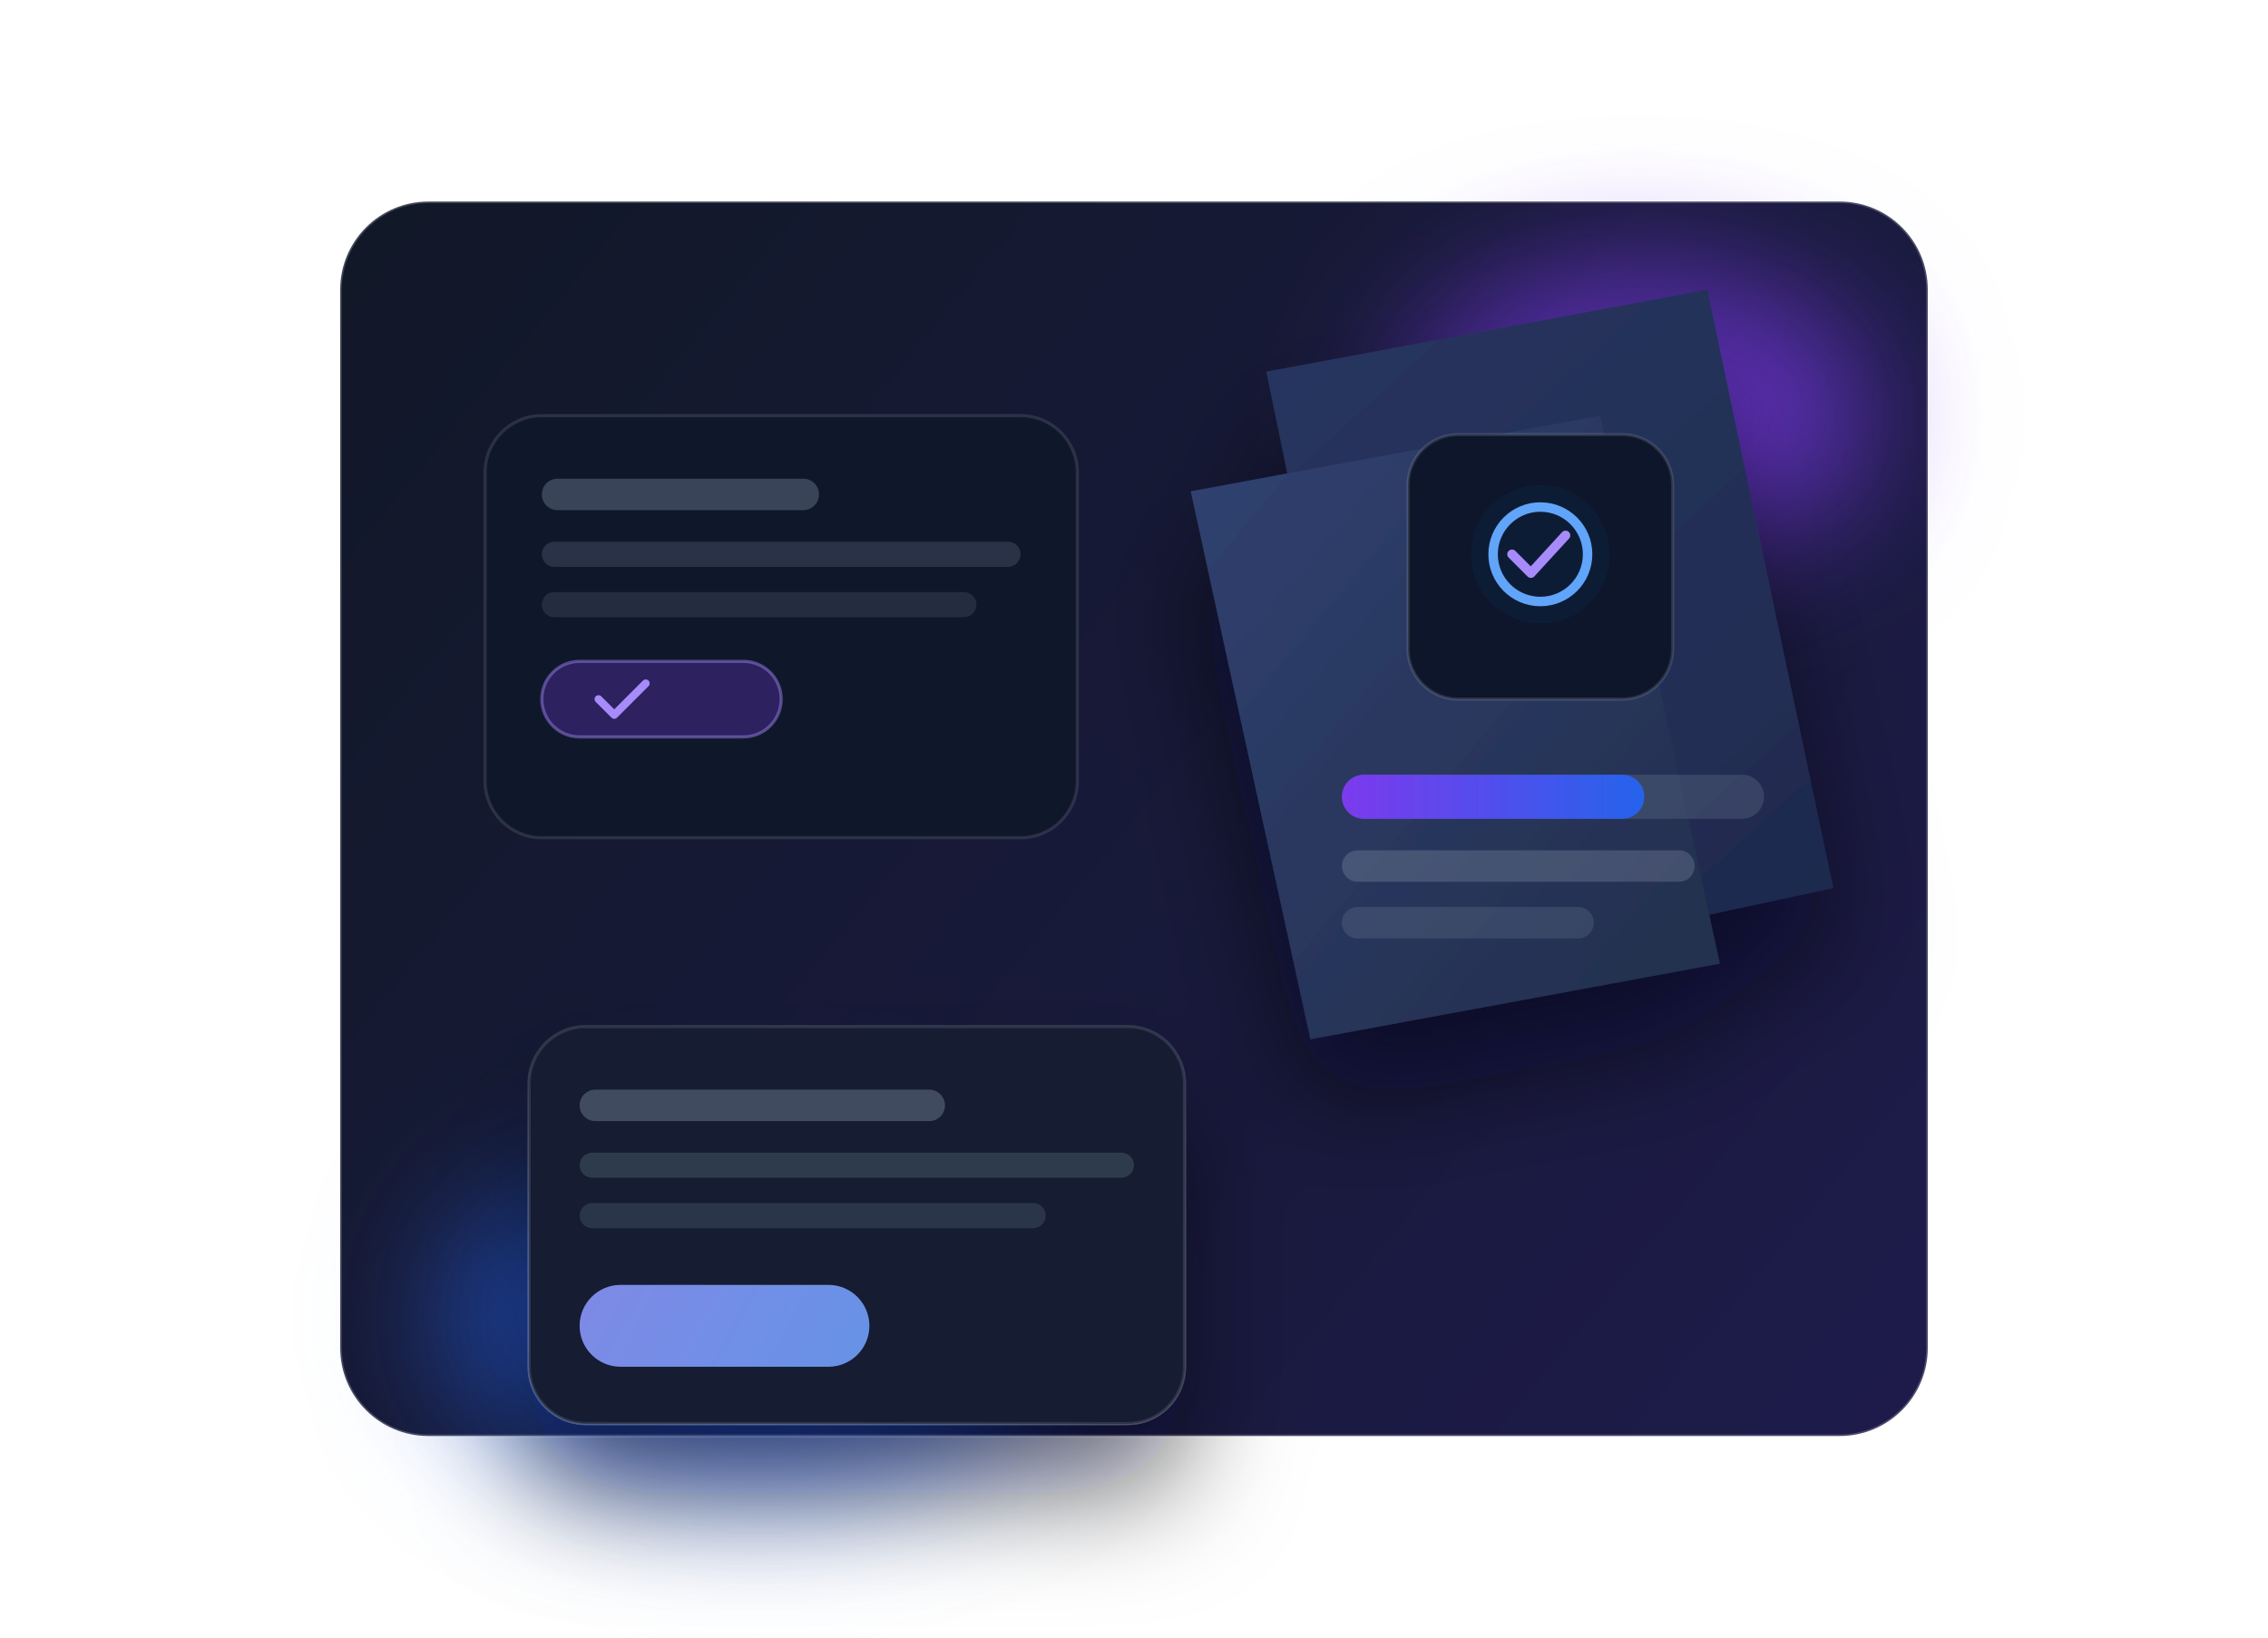
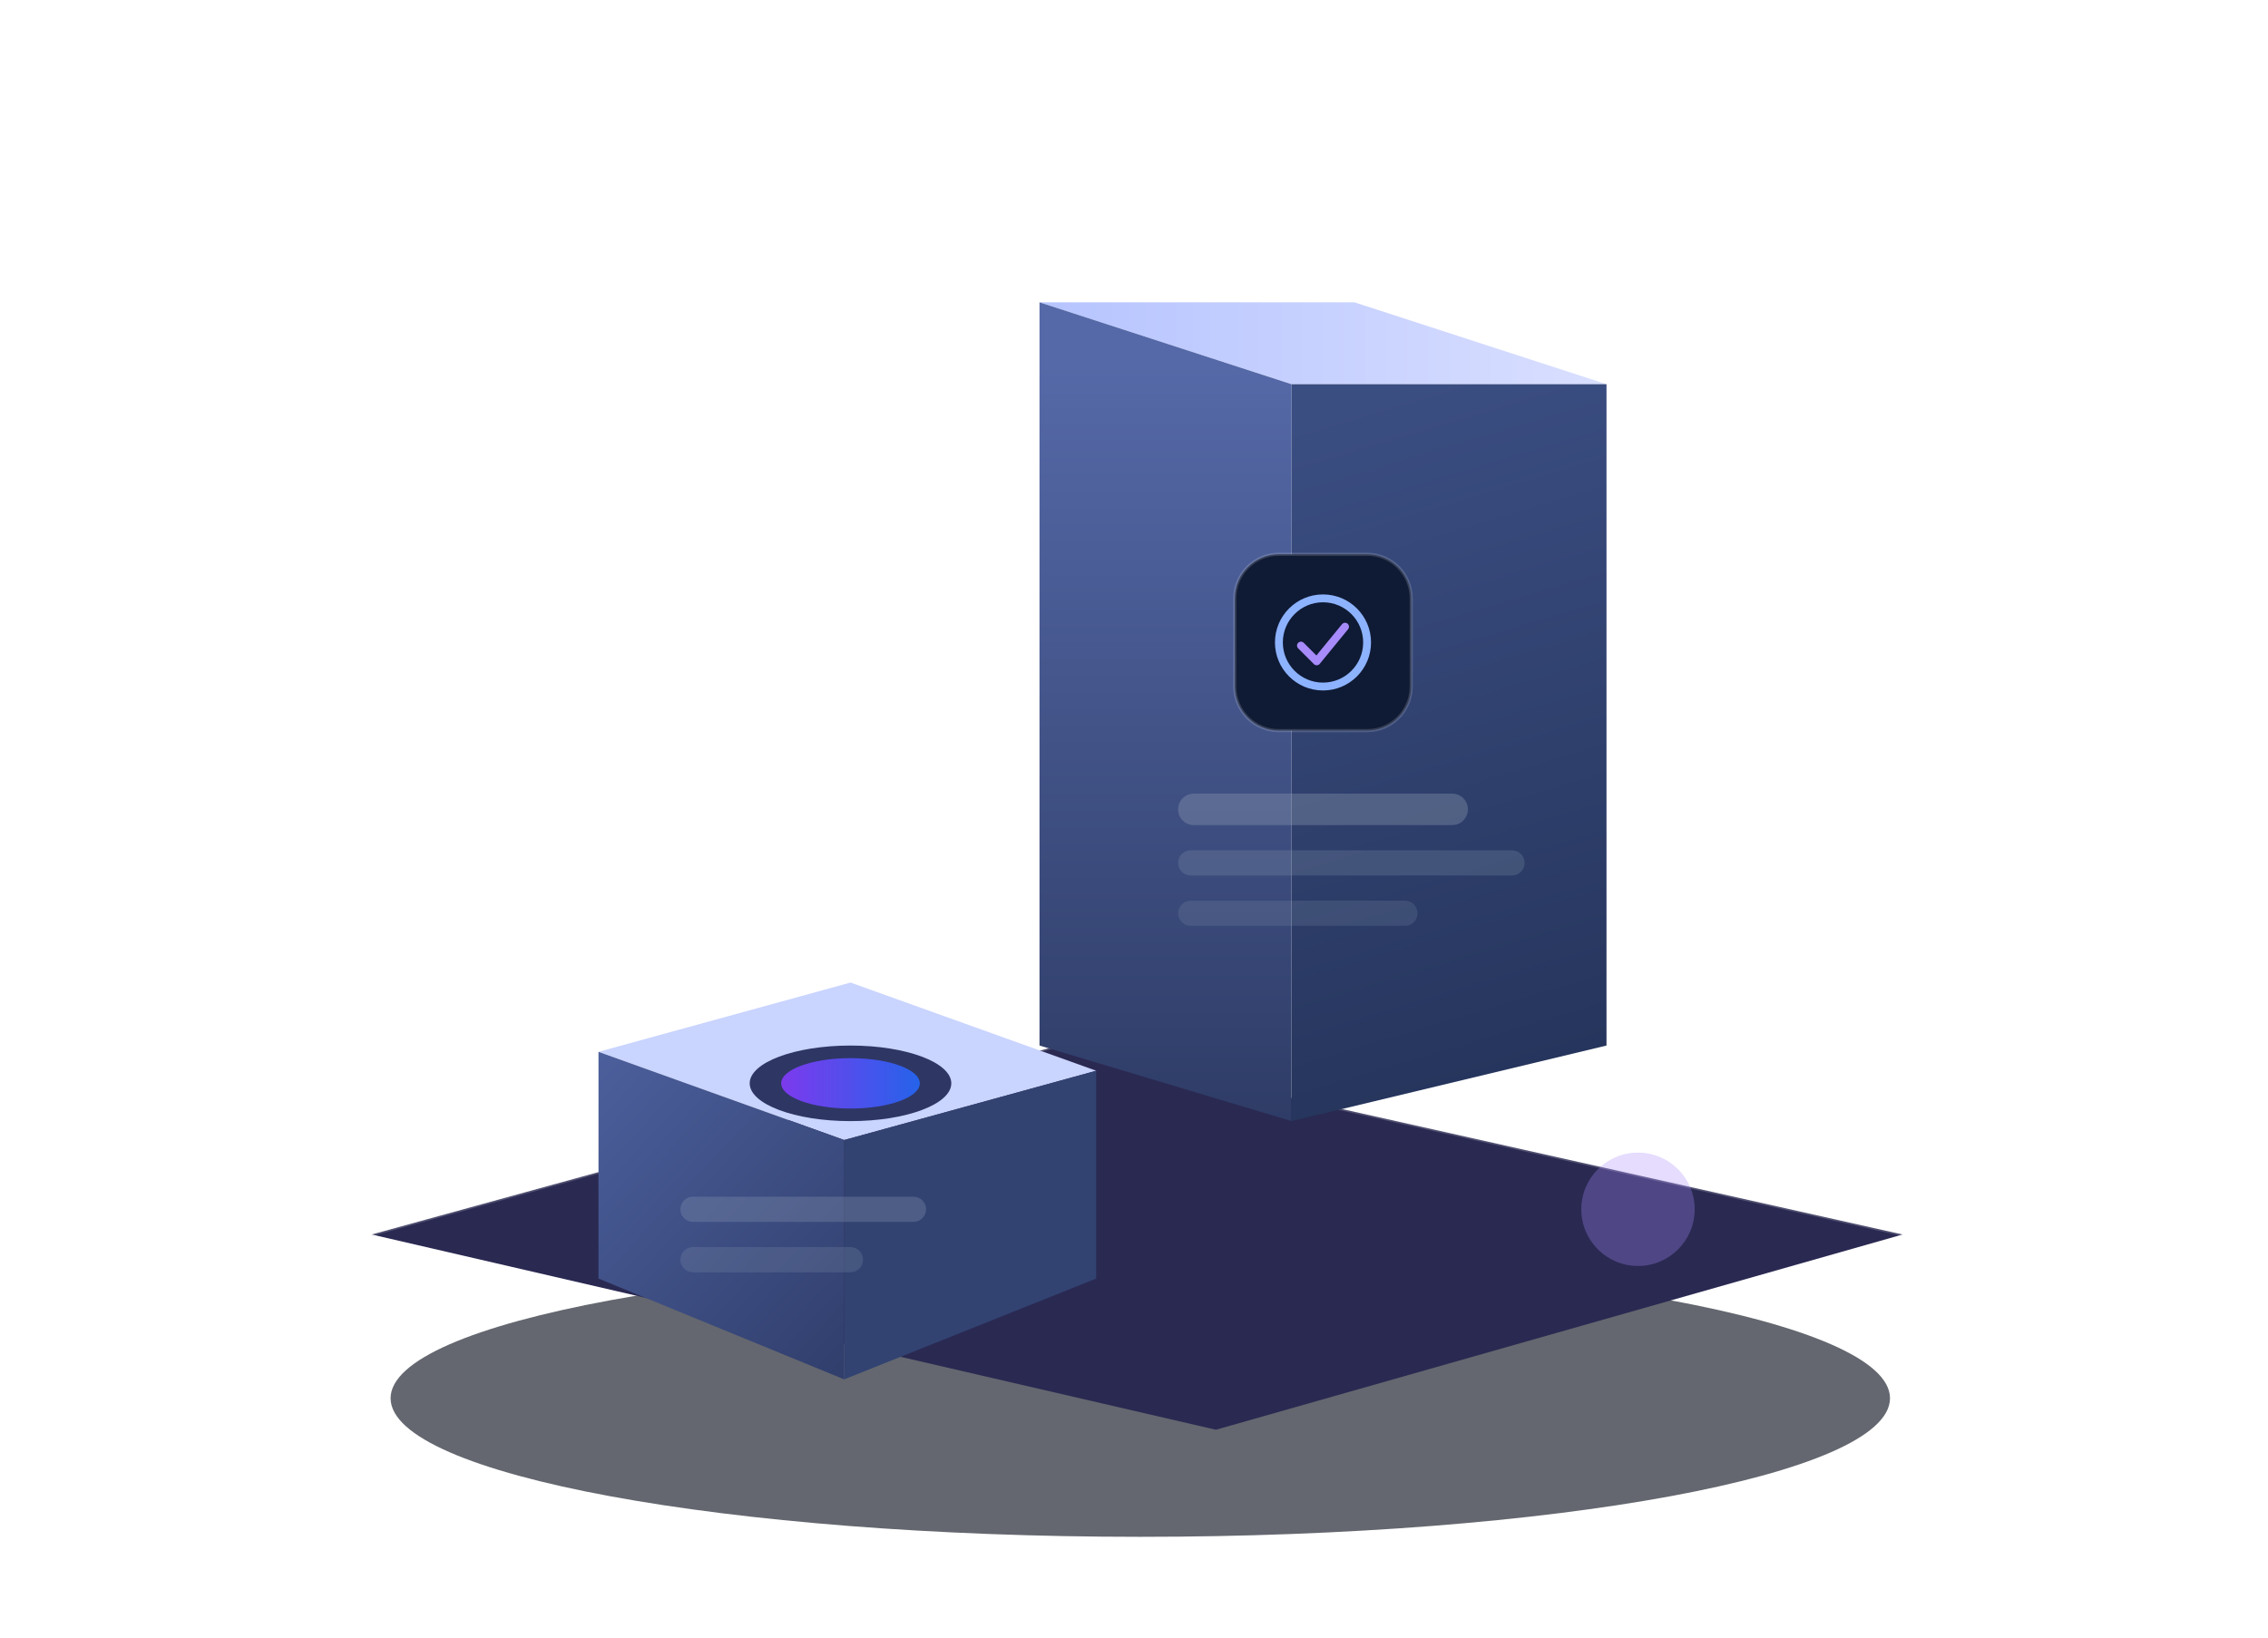
<svg xmlns="http://www.w3.org/2000/svg" width="720" height="520" viewBox="0 0 720 520" fill="none" role="img" aria-labelledby="t d">
  <defs>
-     <linearGradient id="bgGrad" x1="108" y1="64" x2="602" y2="468" gradientUnits="userSpaceOnUse">
-       <stop stop-color="#111827" />
-       <stop offset="1" stop-color="#1E1B4B" />
+     <linearGradient id="panelTop" x1="330" y1="96" x2="510" y2="96" gradientUnits="userSpaceOnUse">
+       <stop stop-color="#B6C4FF" />
+       <stop offset="1" stop-color="#D9DFFF" />
    </linearGradient>
-     <linearGradient id="panelA" x1="262" y1="76" x2="518" y2="358" gradientUnits="userSpaceOnUse">
-       <stop stop-color="#2B3A67" />
-       <stop offset="1" stop-color="#1E2A4D" />
+     <linearGradient id="towerFront" x1="350" y1="116" x2="350" y2="356" gradientUnits="userSpaceOnUse">
+       <stop stop-color="#5569A8" />
+       <stop offset="1" stop-color="#2E3C66" />
    </linearGradient>
-     <linearGradient id="panelB" x1="224" y1="146" x2="475" y2="356" gradientUnits="userSpaceOnUse">
-       <stop stop-color="#374A82" />
-       <stop offset="1" stop-color="#243050" />
+     <linearGradient id="towerSide" x1="450" y1="122" x2="520" y2="356" gradientUnits="userSpaceOnUse">
+       <stop stop-color="#3B4E82" />
+       <stop offset="1" stop-color="#233258" />
    </linearGradient>
-     <linearGradient id="cardGlow" x1="90" y1="370" x2="304" y2="490" gradientUnits="userSpaceOnUse">
-       <stop stop-color="#A78BFA" stop-opacity="0.9" />
-       <stop offset="1" stop-color="#60A5FA" stop-opacity="0.9" />
+     <linearGradient id="cardFront" x1="180" y1="324" x2="304" y2="440" gradientUnits="userSpaceOnUse">
+       <stop stop-color="#4F63A2" />
+       <stop offset="1" stop-color="#2A3761" />
    </linearGradient>
-     <linearGradient id="bar" x1="0" y1="0" x2="1" y2="0">
+     <linearGradient id="ring" x1="0" y1="0" x2="1" y2="0">
      <stop stop-color="#7C3AED" />
      <stop offset="1" stop-color="#2563EB" />
    </linearGradient>
-     <filter id="shadow" x="0" y="0" width="720" height="520" filterUnits="userSpaceOnUse" color-interpolation-filters="sRGB">
-       <feDropShadow dx="0" dy="22" stdDeviation="18" flood-color="#05070F" flood-opacity="0.55" />
-     </filter>
-     <filter id="softGlow" x="0" y="0" width="720" height="520" filterUnits="userSpaceOnUse" color-interpolation-filters="sRGB">
-       <feGaussianBlur stdDeviation="22" />
-     </filter>
  </defs>
-   <rect x="108" y="64" width="504" height="392" rx="28" fill="url(#bgGrad)" stroke="rgba(255,255,255,0.09)" />
-   <g filter="url(#softGlow)" opacity="0.8">
-     <ellipse cx="520" cy="132" rx="72" ry="44" fill="#7C3AED" />
-     <ellipse cx="240" cy="418" rx="96" ry="52" fill="#2563EB" />
-   </g>
-   <g filter="url(#shadow)">
-     <path d="M402 118L542 92L582 282L442 312Z" fill="url(#panelA)" />
-     <path d="M378 156L508 132L546 306L416 330Z" fill="url(#panelB)" />
-     <rect x="168" y="326" width="208" height="126" rx="18" fill="#131C30" stroke="rgba(255,255,255,0.11)" />
-     <rect x="184" y="346" width="116" height="10" rx="5" fill="rgba(148,163,184,0.35)" />
-     <rect x="184" y="366" width="176" height="8" rx="4" fill="rgba(148,163,184,0.22)" />
-     <rect x="184" y="382" width="148" height="8" rx="4" fill="rgba(148,163,184,0.18)" />
-     <rect x="184" y="408" width="92" height="26" rx="13" fill="url(#cardGlow)" />
-     <rect x="447" y="138" width="84" height="84" rx="16" fill="#0F172A" stroke="rgba(255,255,255,0.12)" />
-     <circle cx="489" cy="176" r="22" fill="#111C35" />
-     <circle cx="489" cy="176" r="15" fill="none" stroke="#60A5FA" stroke-width="3" />
-     <path d="M480 176l6 6 11-12" stroke="#A78BFA" stroke-width="3" stroke-linecap="round" stroke-linejoin="round" />
-     <rect x="426" y="246" width="134" height="14" rx="7" fill="rgba(148,163,184,0.2)" />
-     <rect x="426" y="246" width="96" height="14" rx="7" fill="url(#bar)" />
-     <rect x="426" y="270" width="112" height="10" rx="5" fill="rgba(148,163,184,0.28)" />
-     <rect x="426" y="288" width="80" height="10" rx="5" fill="rgba(148,163,184,0.18)" />
-   </g>
-   <g>
-     <rect x="154" y="132" width="188" height="134" rx="18" fill="#0F172A" stroke="rgba(255,255,255,0.11)" />
-     <rect x="172" y="152" width="88" height="10" rx="5" fill="rgba(148,163,184,0.32)" />
-     <rect x="172" y="172" width="152" height="8" rx="4" fill="rgba(148,163,184,0.2)" />
-     <rect x="172" y="188" width="138" height="8" rx="4" fill="rgba(148,163,184,0.16)" />
-     <rect x="172" y="210" width="76" height="24" rx="12" fill="rgba(124,58,237,0.28)" stroke="rgba(167,139,250,0.45)" />
-     <path d="M190 222l5 5 10-10" stroke="#A78BFA" stroke-width="2.5" stroke-linecap="round" stroke-linejoin="round" />
-   </g>
-   <rect x="108" y="64" width="504" height="392" rx="28" stroke="rgba(255,255,255,0.13)" />
+   <ellipse cx="362" cy="444" rx="238" ry="44" fill="#050A16" opacity="0.62" />
+   <path d="M118 392L336 332L604 392L386 454Z" fill="#2A2952" />
+   <path d="M118 392L336 332L604 392" stroke="rgba(255,255,255,0.18)" />
+   <path d="M330 96L430 96L510 122L410 122L330 96Z" fill="url(#panelTop)" />
+   <path d="M330 96V332L410 356V122L330 96Z" fill="url(#towerFront)" />
+   <path d="M410 122V356L510 332V122H410Z" fill="url(#towerSide)" />
+   <rect x="392" y="176" width="56" height="56" rx="14" fill="#0F1A34" stroke="rgba(255,255,255,0.16)" />
+   <circle cx="420" cy="204" r="14" fill="none" stroke="#8DB3FF" stroke-width="2.5" />
+   <path d="M413 205L418 210L427 199" stroke="#A78BFA" stroke-width="2.5" stroke-linecap="round" stroke-linejoin="round" />
+   <rect x="374" y="252" width="92" height="10" rx="5" fill="rgba(148,163,184,0.34)" />
+   <rect x="374" y="270" width="110" height="8" rx="4" fill="rgba(148,163,184,0.22)" />
+   <rect x="374" y="286" width="76" height="8" rx="4" fill="rgba(148,163,184,0.18)" />
+   <path d="M190 334L270 312L348 340L268 362L190 334Z" fill="#C9D4FF" />
+   <path d="M190 334V406L268 438V362L190 334Z" fill="url(#cardFront)" />
+   <path d="M268 362V438L348 406V340L268 362Z" fill="#324372" />
+   <ellipse cx="270" cy="344" rx="32" ry="12" fill="#2E3664" />
+   <ellipse cx="270" cy="344" rx="22" ry="8" fill="url(#ring)" />
+   <rect x="216" y="380" width="78" height="8" rx="4" fill="rgba(148,163,184,0.28)" />
+   <rect x="216" y="396" width="58" height="8" rx="4" fill="rgba(148,163,184,0.2)" />
+   <circle cx="520" cy="384" r="18" fill="#A78BFA" opacity="0.3" />
</svg>
